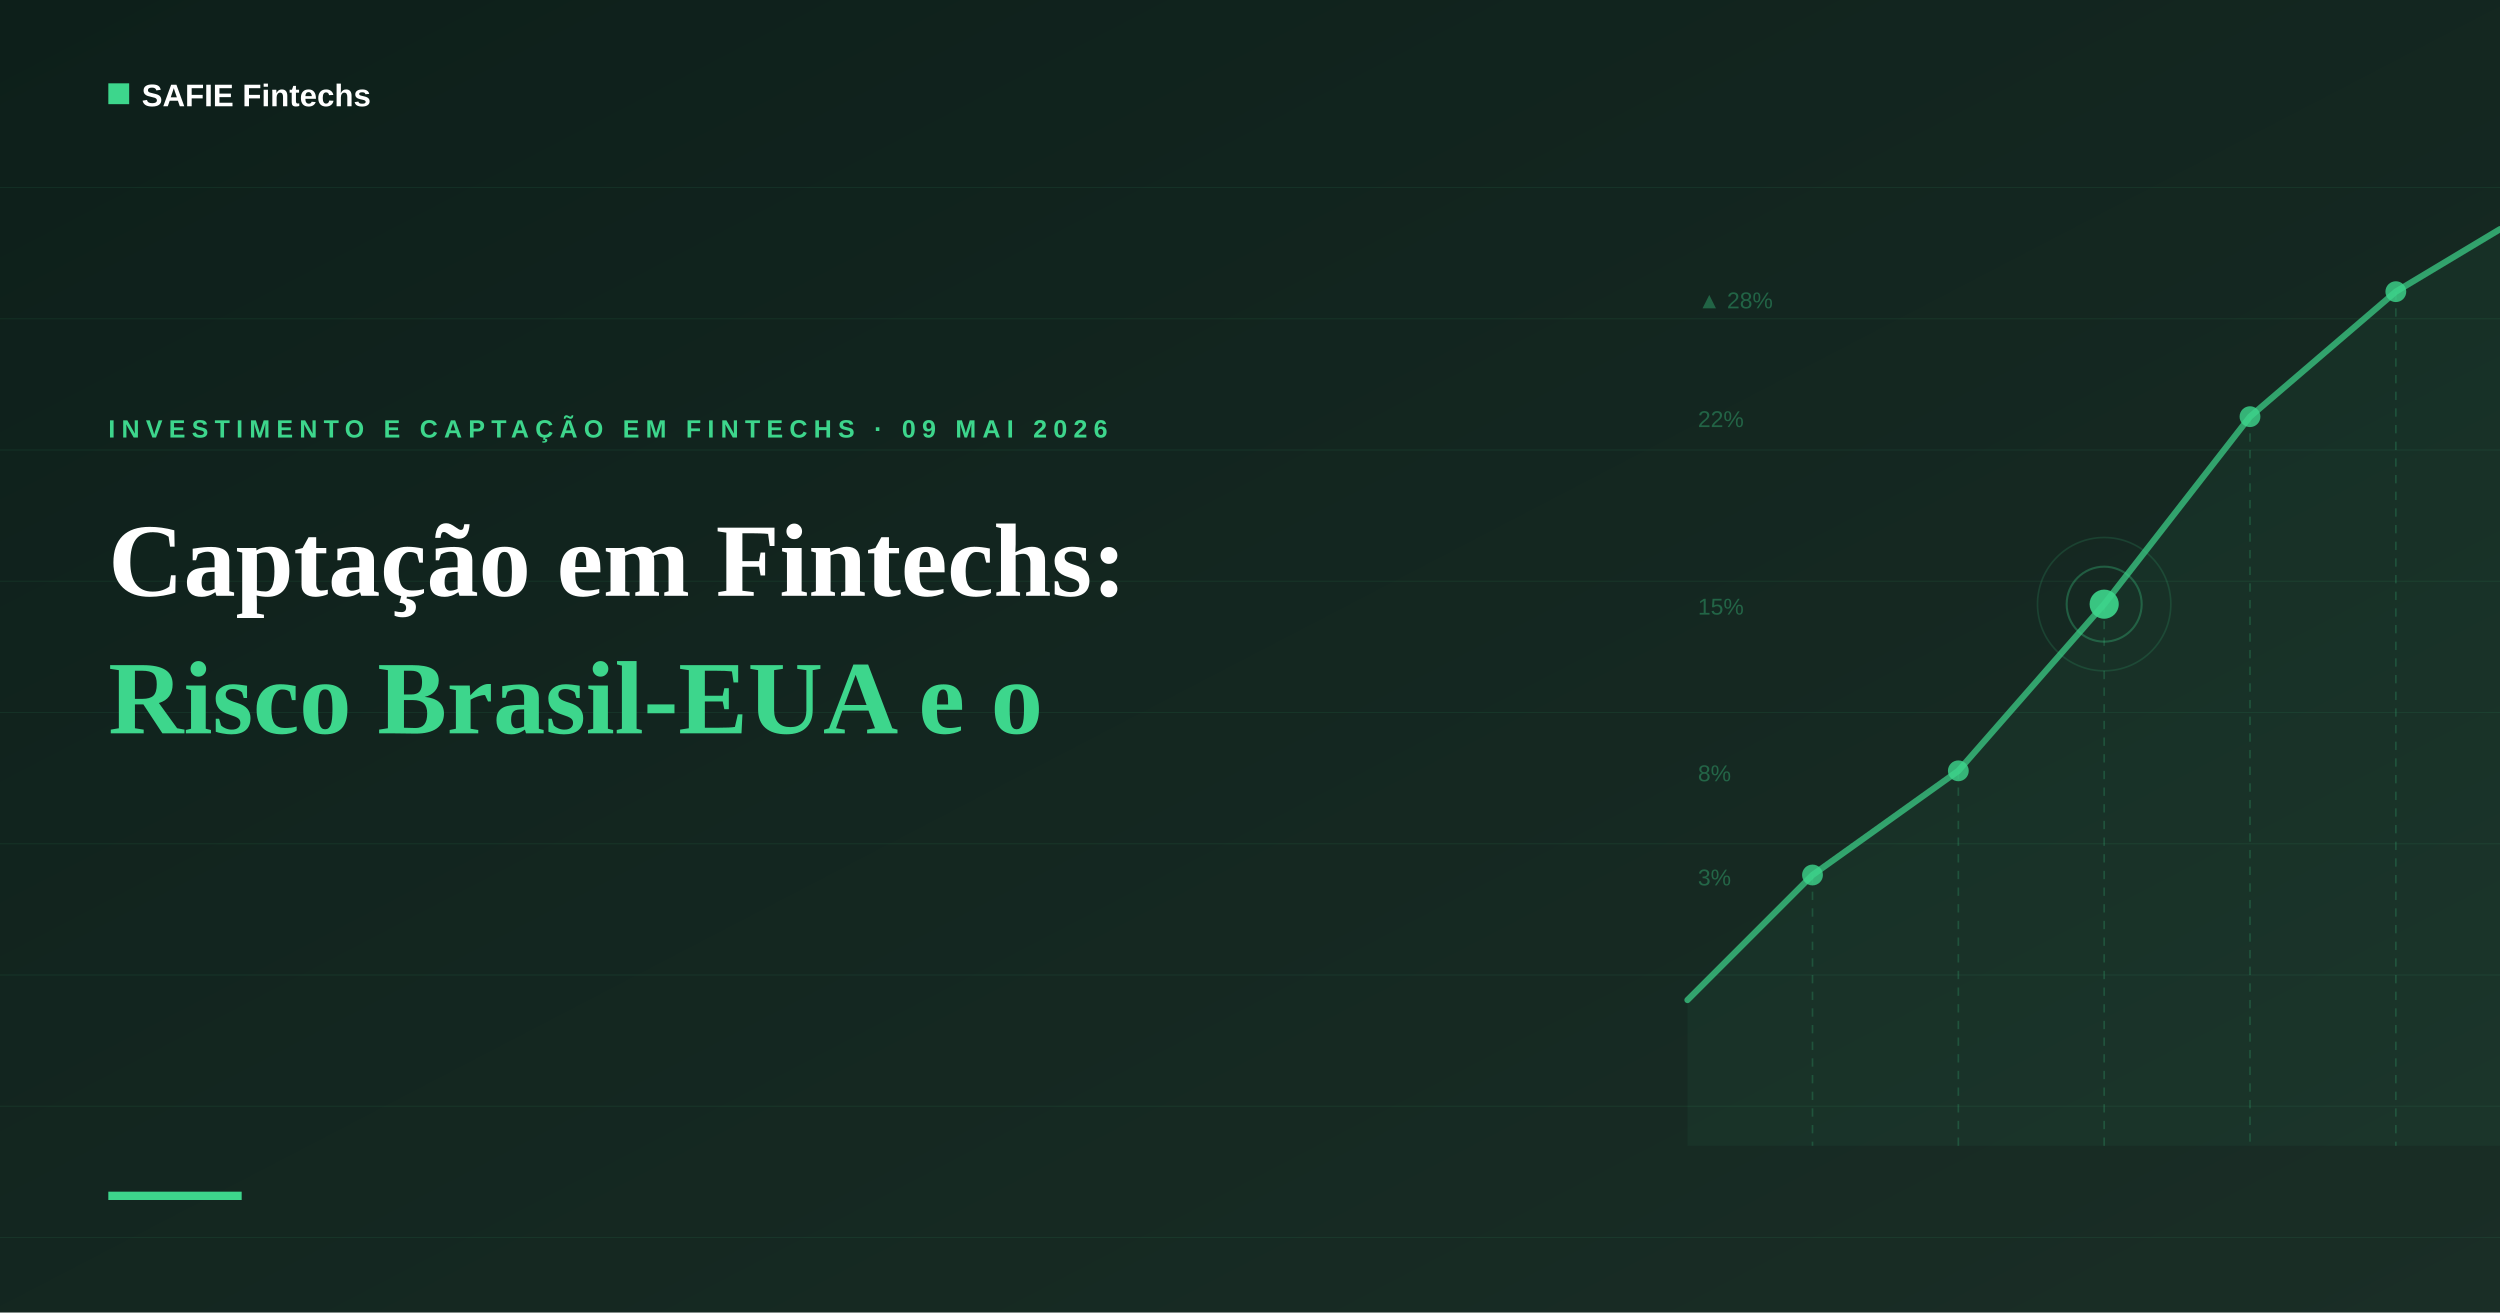
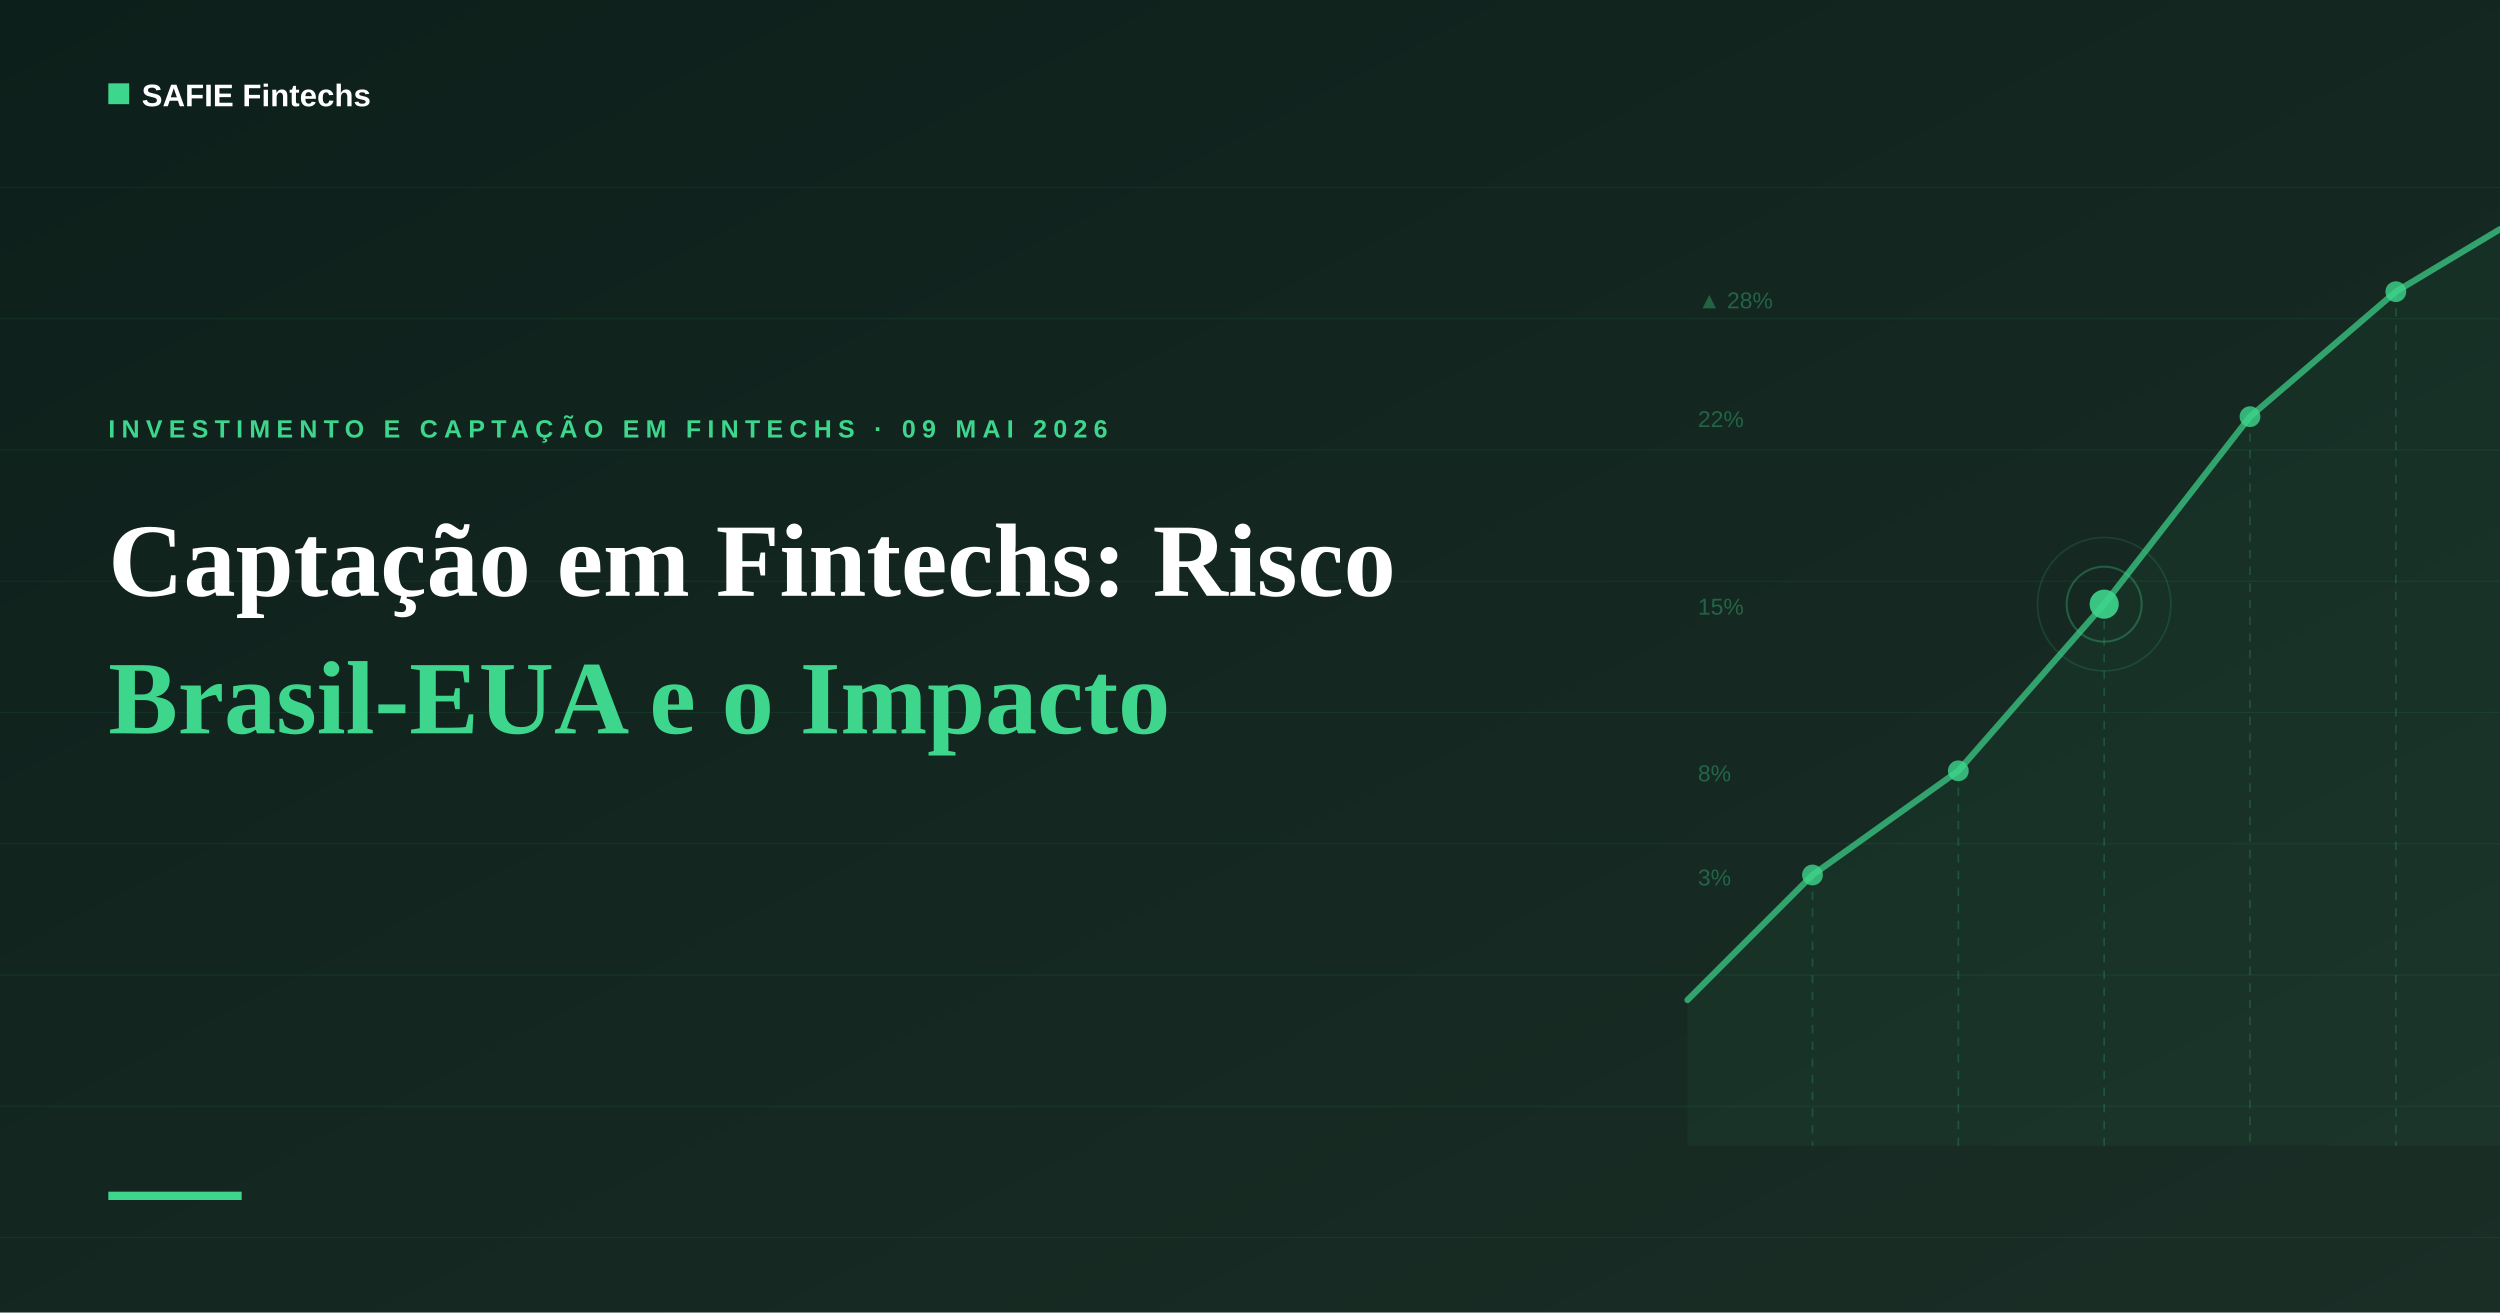
<svg xmlns="http://www.w3.org/2000/svg" viewBox="0 0 1200 630" width="1200" height="630">
  <defs>
    <linearGradient id="bg-grad" x1="0%" y1="0%" x2="100%" y2="100%">
      <stop offset="0%" stop-color="#0d1f1a" />
      <stop offset="100%" stop-color="#1a2e26" />
    </linearGradient>
  </defs>
  <rect width="1200" height="630" fill="url(#bg-grad)" />
  <g stroke="#3dd68c" stroke-width="0.5" opacity="0.08">
    <line x1="0" y1="90" x2="1200" y2="90" />
    <line x1="0" y1="153" x2="1200" y2="153" />
    <line x1="0" y1="216" x2="1200" y2="216" />
    <line x1="0" y1="279" x2="1200" y2="279" />
    <line x1="0" y1="342" x2="1200" y2="342" />
    <line x1="0" y1="405" x2="1200" y2="405" />
    <line x1="0" y1="468" x2="1200" y2="468" />
    <line x1="0" y1="531" x2="1200" y2="531" />
    <line x1="0" y1="594" x2="1200" y2="594" />
  </g>
  <path d="M 810 480 L 870 420 L 940 370 L 1010 290 L 1080 200 L 1150 140 L 1200 110 L 1200 550 L 810 550 Z" fill="#3dd68c" opacity="0.05" />
  <polyline points="810,480 870,420 940,370 1010,290 1080,200 1150,140 1200,110" fill="none" stroke="#3dd68c" stroke-width="3" stroke-linecap="round" stroke-linejoin="round" opacity="0.7" />
  <circle cx="870" cy="420" r="5" fill="#3dd68c" opacity="0.8" />
  <circle cx="940" cy="370" r="5" fill="#3dd68c" opacity="0.8" />
  <circle cx="1010" cy="290" r="7" fill="#3dd68c" opacity="0.9" />
  <circle cx="1080" cy="200" r="5" fill="#3dd68c" opacity="0.8" />
  <circle cx="1150" cy="140" r="5" fill="#3dd68c" opacity="0.8" />
  <circle cx="1010" cy="290" r="18" fill="none" stroke="#3dd68c" stroke-width="1" opacity="0.3" />
  <circle cx="1010" cy="290" r="32" fill="none" stroke="#3dd68c" stroke-width="0.8" opacity="0.15" />
  <g stroke="#3dd68c" stroke-width="0.8" stroke-dasharray="4,4" opacity="0.2">
    <line x1="870" y1="420" x2="870" y2="550" />
    <line x1="940" y1="370" x2="940" y2="550" />
    <line x1="1010" y1="290" x2="1010" y2="550" />
    <line x1="1080" y1="200" x2="1080" y2="550" />
    <line x1="1150" y1="140" x2="1150" y2="550" />
  </g>
  <g fill="#3dd68c" font-family="'DM Sans', Arial, sans-serif" font-size="11" opacity="0.35">
    <text x="815" y="148">▲ 28%</text>
    <text x="815" y="205">22%</text>
    <text x="815" y="295">15%</text>
    <text x="815" y="375">8%</text>
    <text x="815" y="425">3%</text>
  </g>
  <rect x="52" y="40" width="10" height="10" fill="#3dd68c" />
  <text x="68" y="51" fill="#ffffff" font-family="'DM Sans', Arial, sans-serif" font-size="15" font-weight="600">SAFIE Fintechs</text>
  <text x="52" y="210" fill="#3dd68c" font-family="'DM Sans', Arial, sans-serif" font-size="12" font-weight="600" letter-spacing="3">INVESTIMENTO E CAPTAÇÃO EM FINTECHS · 09 MAI 2026</text>
-   <text x="52" y="286" fill="#ffffff" font-family="Georgia, 'Times New Roman', serif" font-size="50" font-weight="700">Captação em Fintechs:</text>
-   <text x="52" y="352" fill="#3dd68c" font-family="Georgia, 'Times New Roman', serif" font-size="50" font-weight="700">Risco Brasil-EUA e o</text>
+   <text x="52" y="286" fill="#ffffff" font-family="Georgia, 'Times New Roman', serif" font-size="50" font-weight="700">Captação em Fintechs: Risco</text>
+   <text x="52" y="352" fill="#3dd68c" font-family="Georgia, 'Times New Roman', serif" font-size="50" font-weight="700">Brasil-EUA e o Impacto</text>
  <text x="52" y="418" fill="#3dd68c" font-family="Georgia, 'Times New Roman', serif" font-size="50" font-weight="700" />
  <rect x="52" y="572" width="64" height="4" fill="#3dd68c" />
</svg>
